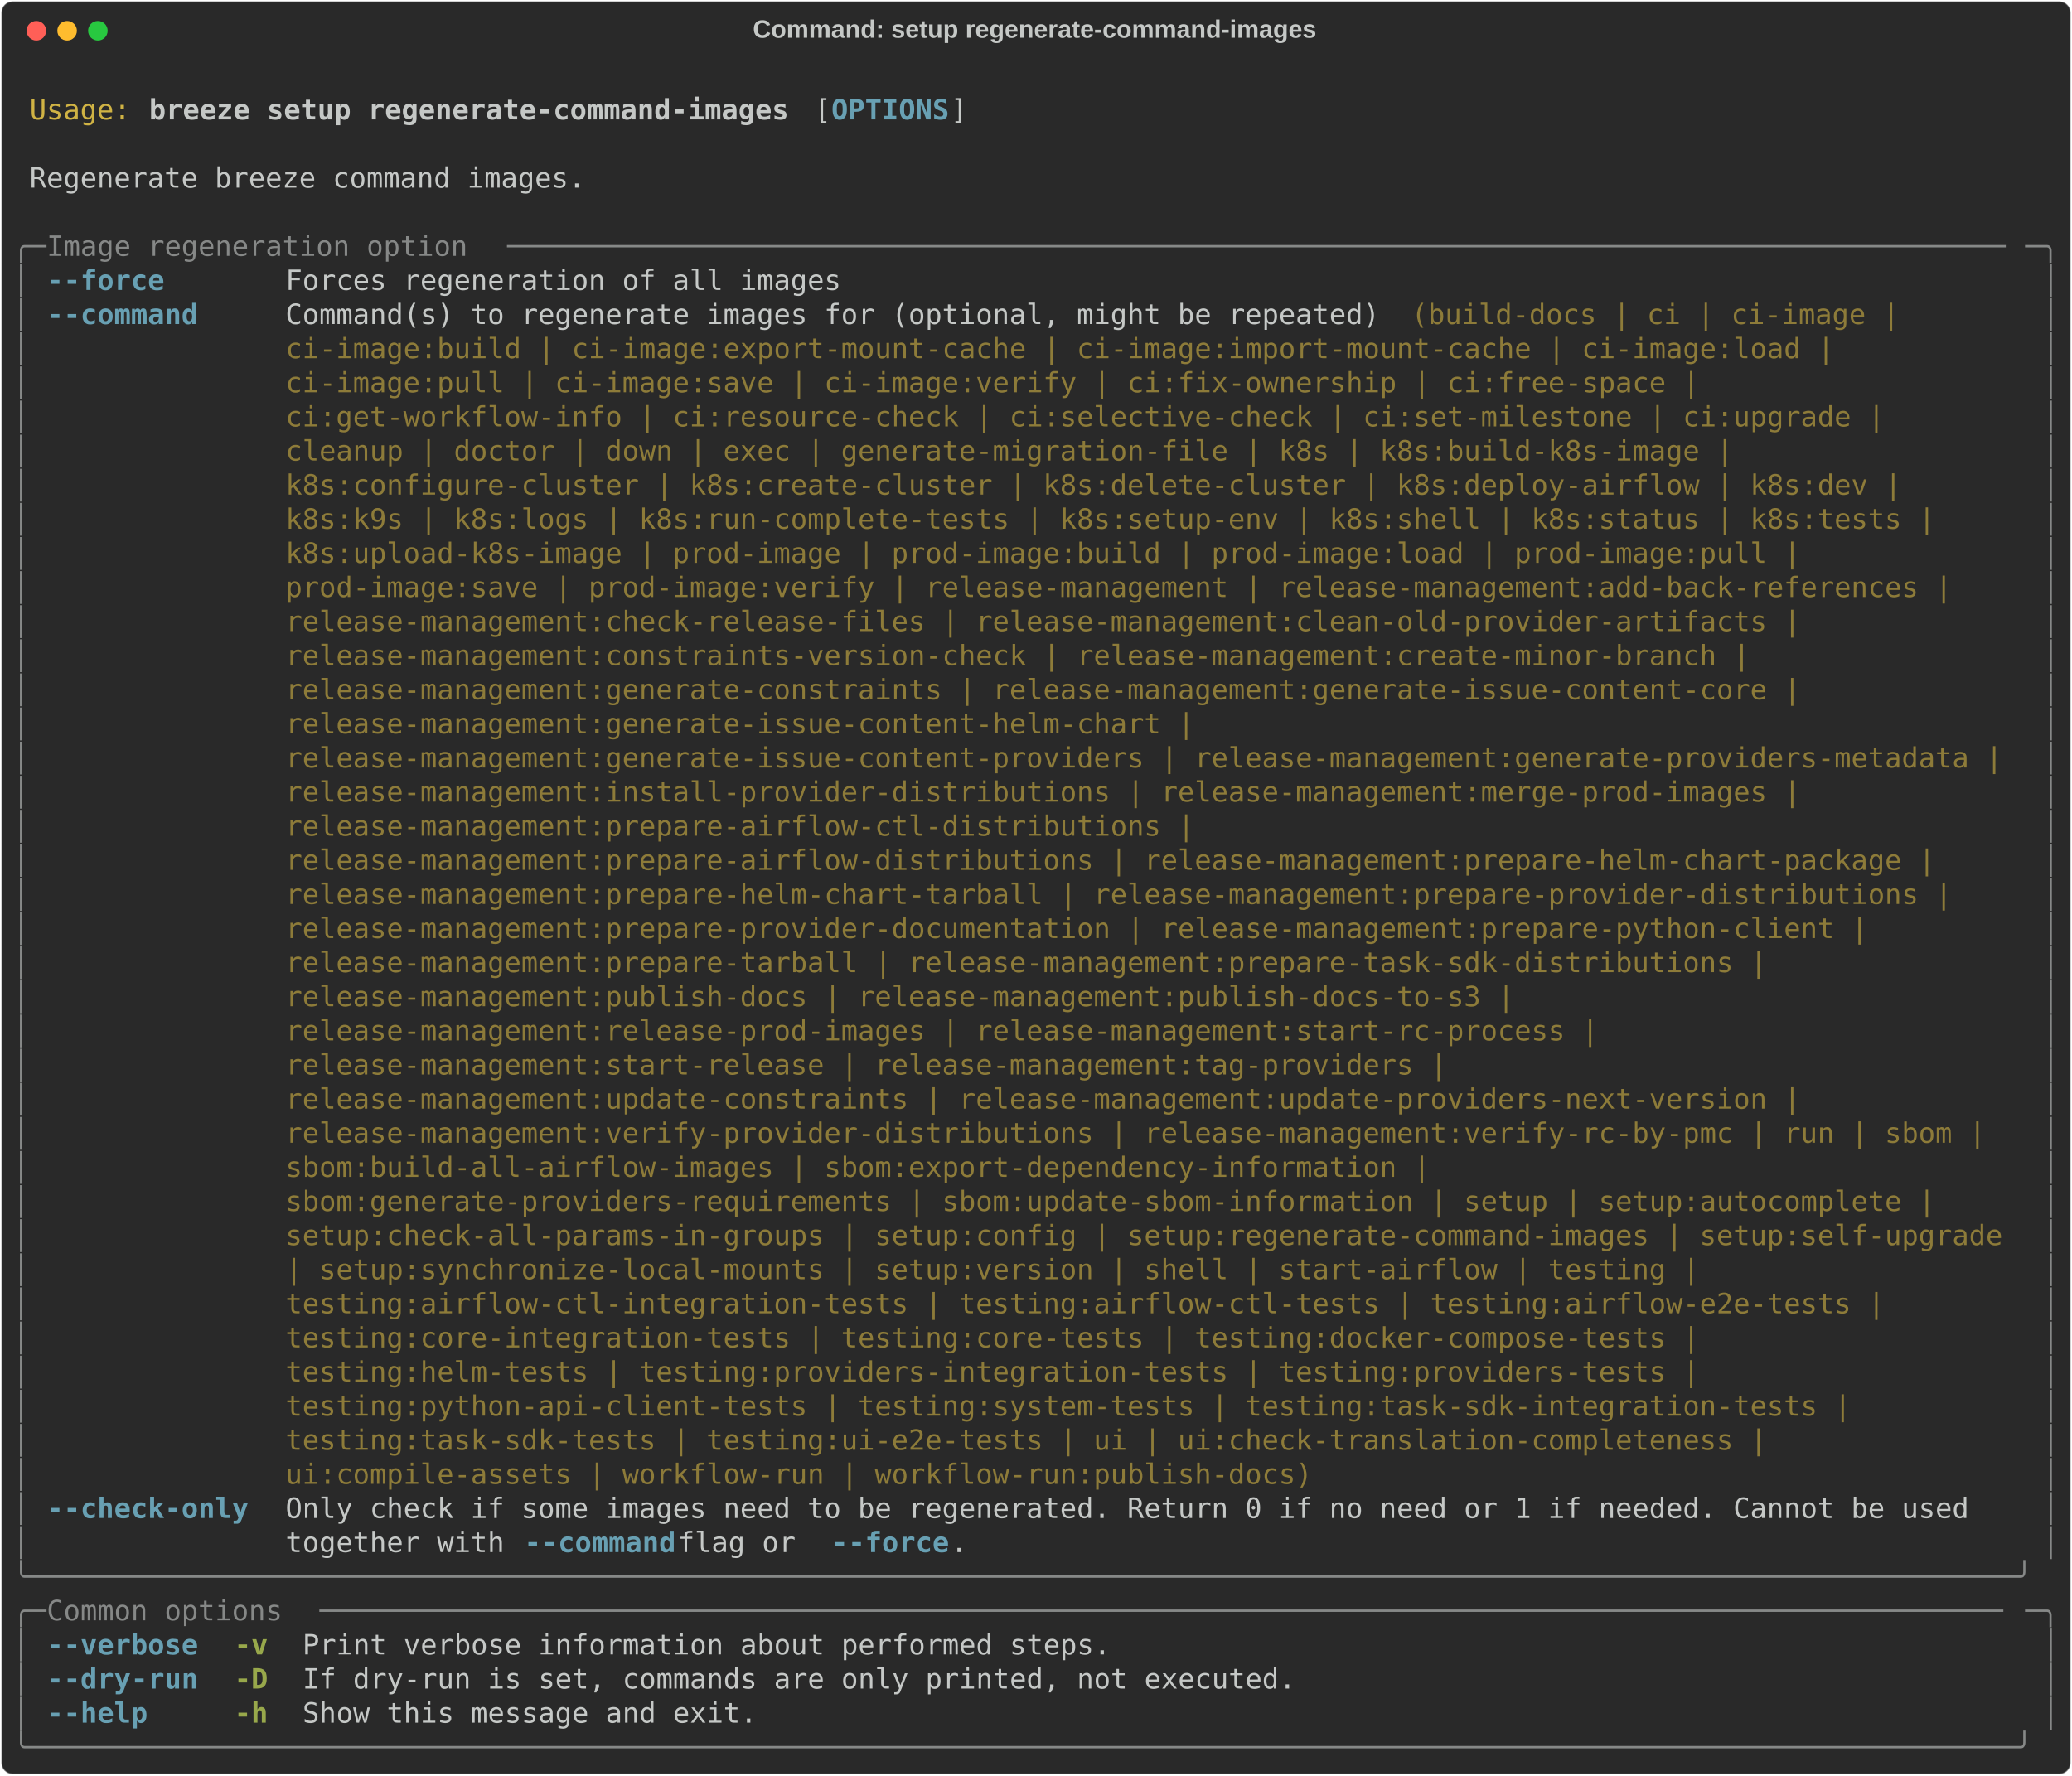
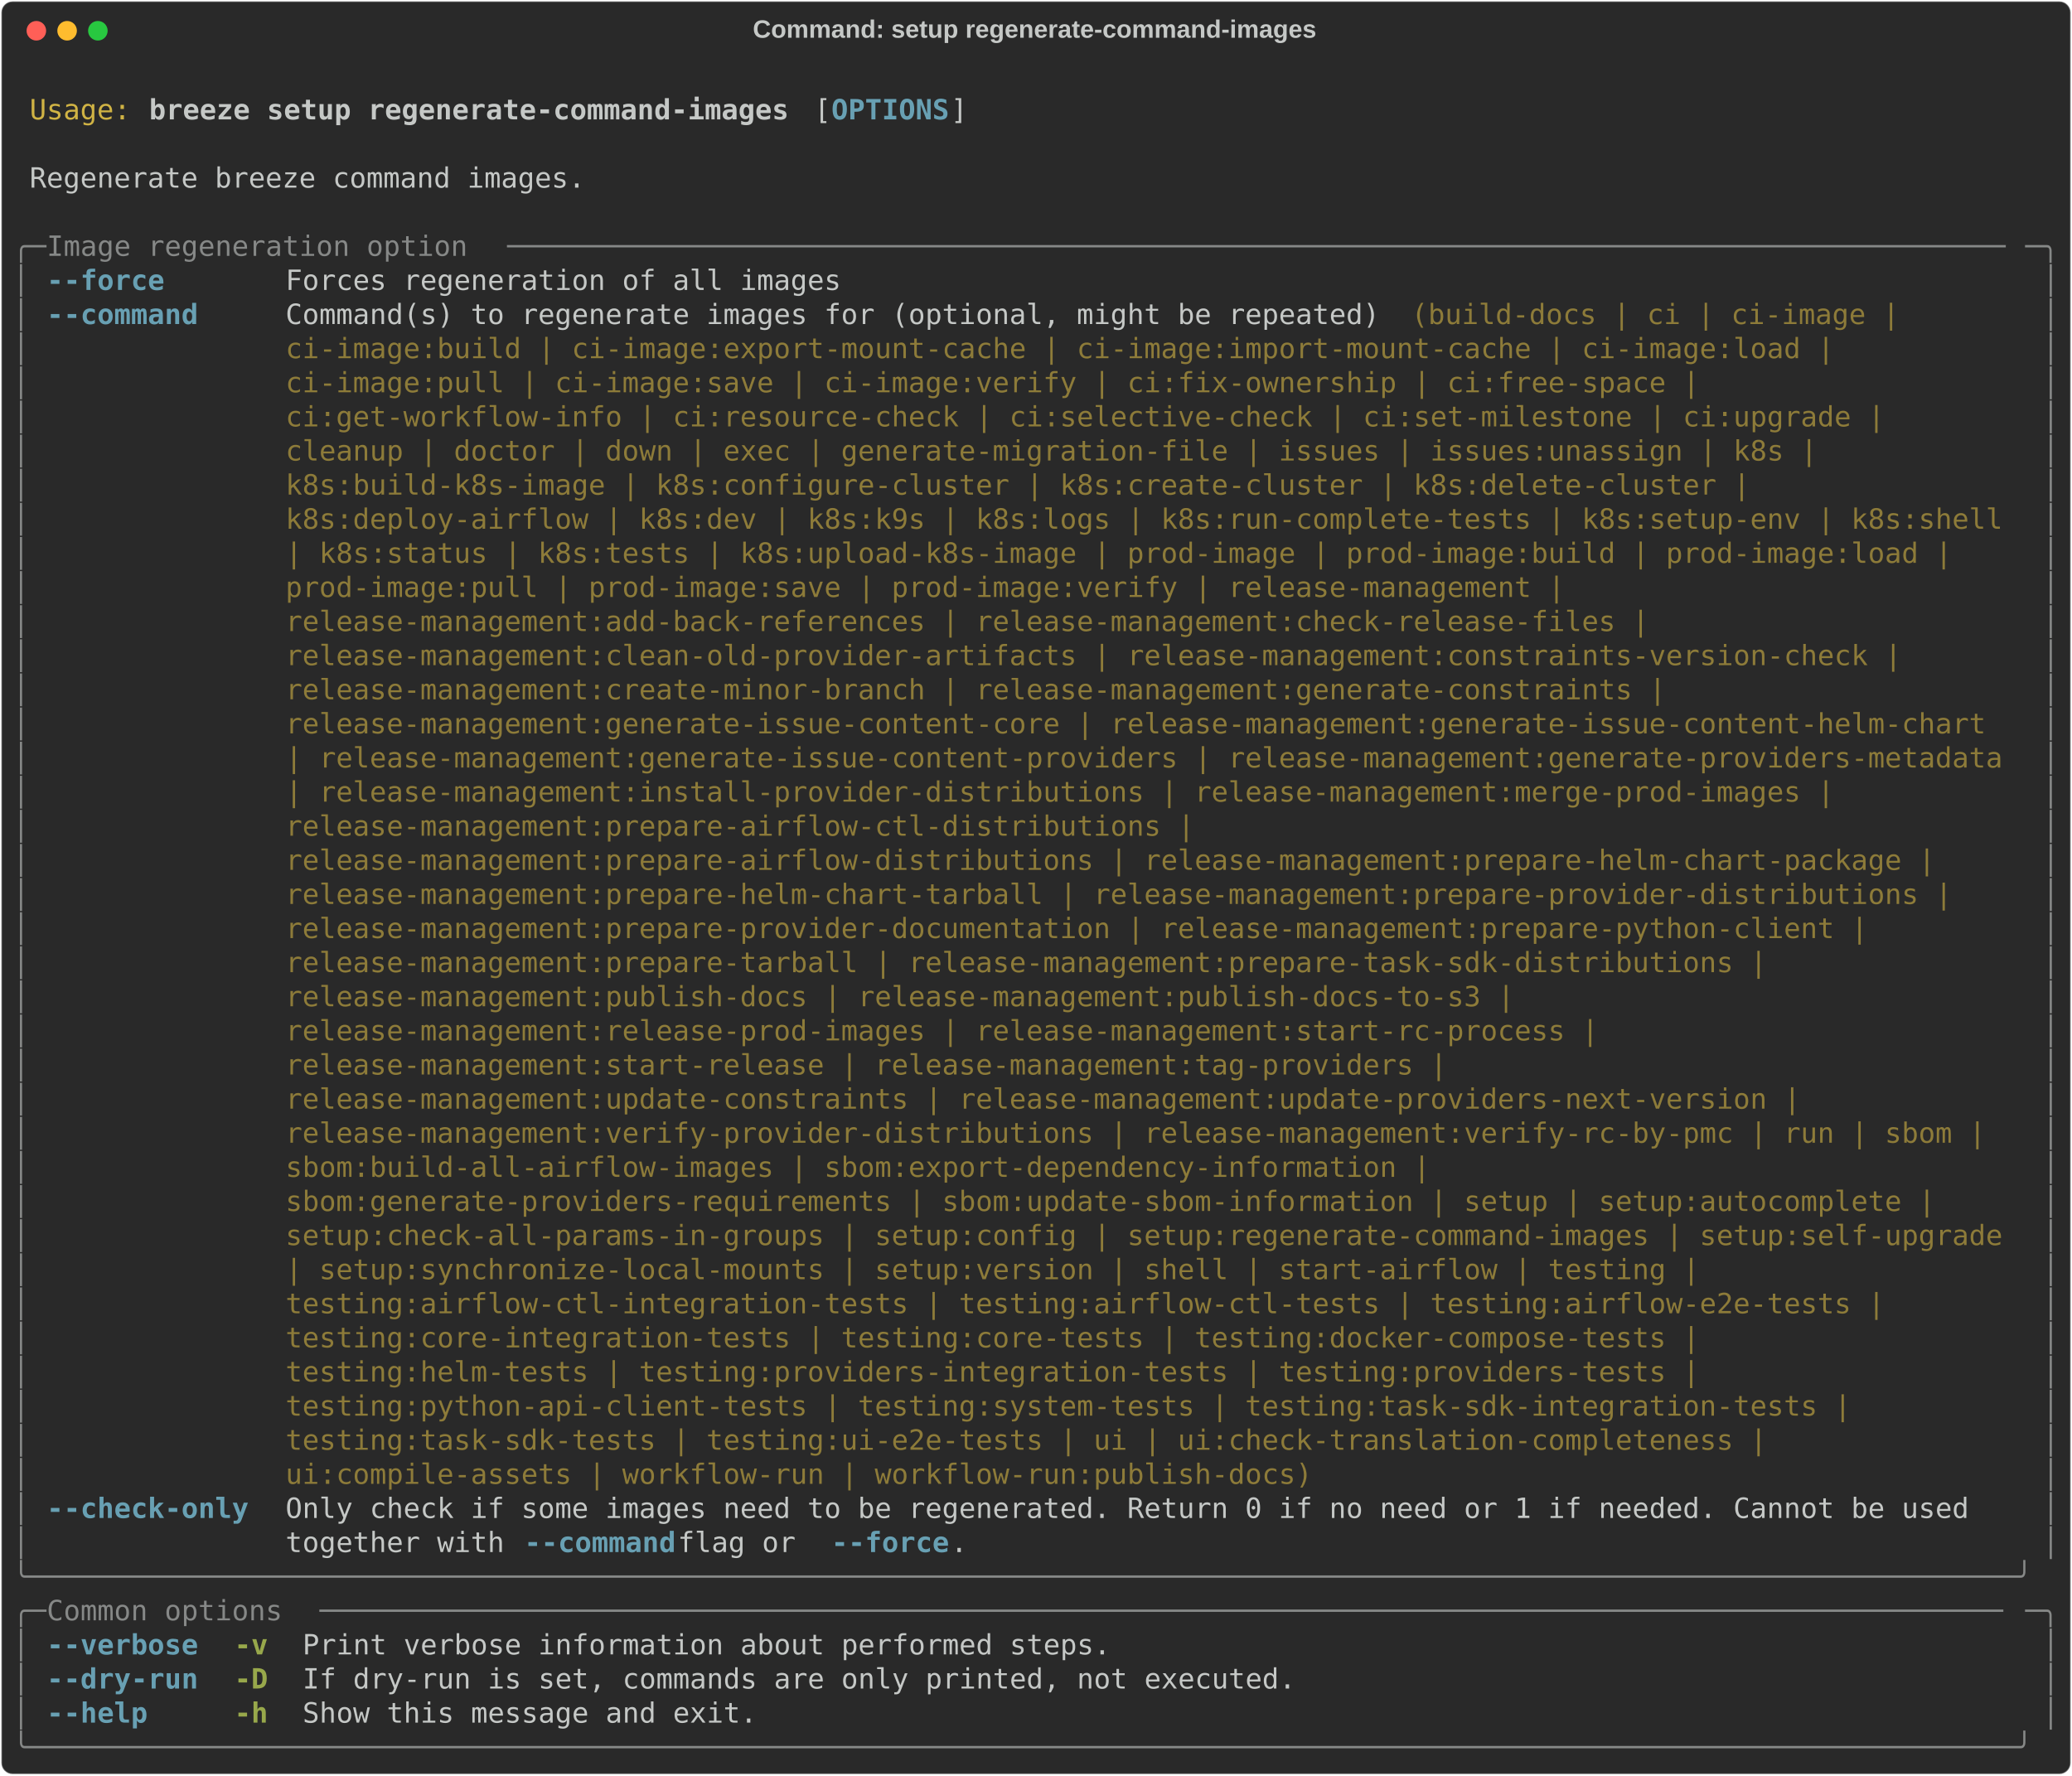
<svg xmlns="http://www.w3.org/2000/svg" class="rich-terminal" viewBox="0 0 1482 1270.0">
  <style>

    @font-face {
        font-family: "Fira Code";
        src: local("FiraCode-Regular"),
                url("https://cdnjs.cloudflare.com/ajax/libs/firacode/6.2.0/woff2/FiraCode-Regular.woff2") format("woff2"),
                url("https://cdnjs.cloudflare.com/ajax/libs/firacode/6.2.0/woff/FiraCode-Regular.woff") format("woff");
        font-style: normal;
        font-weight: 400;
    }
    @font-face {
        font-family: "Fira Code";
        src: local("FiraCode-Bold"),
                url("https://cdnjs.cloudflare.com/ajax/libs/firacode/6.2.0/woff2/FiraCode-Bold.woff2") format("woff2"),
                url("https://cdnjs.cloudflare.com/ajax/libs/firacode/6.2.0/woff/FiraCode-Bold.woff") format("woff");
        font-style: bold;
        font-weight: 700;
    }

    .breeze-setup-regenerate-command-images-matrix {
        font-family: Fira Code, monospace;
        font-size: 20px;
        line-height: 24.4px;
        font-variant-east-asian: full-width;
    }

    .breeze-setup-regenerate-command-images-title {
        font-size: 18px;
        font-weight: bold;
        font-family: arial;
    }

    .breeze-setup-regenerate-command-images-r1 { fill: #c5c8c6 }
.breeze-setup-regenerate-command-images-r2 { fill: #d0b344 }
.breeze-setup-regenerate-command-images-r3 { fill: #c5c8c6;font-weight: bold }
.breeze-setup-regenerate-command-images-r4 { fill: #68a0b3;font-weight: bold }
.breeze-setup-regenerate-command-images-r5 { fill: #868887 }
.breeze-setup-regenerate-command-images-r6 { fill: #8d7b39 }
.breeze-setup-regenerate-command-images-r7 { fill: #98a84b;font-weight: bold }
    </style>
  <defs>
    <clipPath id="breeze-setup-regenerate-command-images-clip-terminal">
      <rect x="0" y="0" width="1463.0" height="1219.0" />
    </clipPath>
    <clipPath id="breeze-setup-regenerate-command-images-line-0">
      <rect x="0" y="1.5" width="1464" height="24.65" />
    </clipPath>
    <clipPath id="breeze-setup-regenerate-command-images-line-1">
      <rect x="0" y="25.9" width="1464" height="24.65" />
    </clipPath>
    <clipPath id="breeze-setup-regenerate-command-images-line-2">
      <rect x="0" y="50.3" width="1464" height="24.65" />
    </clipPath>
    <clipPath id="breeze-setup-regenerate-command-images-line-3">
      <rect x="0" y="74.7" width="1464" height="24.65" />
    </clipPath>
    <clipPath id="breeze-setup-regenerate-command-images-line-4">
      <rect x="0" y="99.1" width="1464" height="24.65" />
    </clipPath>
    <clipPath id="breeze-setup-regenerate-command-images-line-5">
      <rect x="0" y="123.5" width="1464" height="24.65" />
    </clipPath>
    <clipPath id="breeze-setup-regenerate-command-images-line-6">
      <rect x="0" y="147.9" width="1464" height="24.65" />
    </clipPath>
    <clipPath id="breeze-setup-regenerate-command-images-line-7">
      <rect x="0" y="172.3" width="1464" height="24.65" />
    </clipPath>
    <clipPath id="breeze-setup-regenerate-command-images-line-8">
      <rect x="0" y="196.7" width="1464" height="24.65" />
    </clipPath>
    <clipPath id="breeze-setup-regenerate-command-images-line-9">
      <rect x="0" y="221.1" width="1464" height="24.65" />
    </clipPath>
    <clipPath id="breeze-setup-regenerate-command-images-line-10">
      <rect x="0" y="245.5" width="1464" height="24.65" />
    </clipPath>
    <clipPath id="breeze-setup-regenerate-command-images-line-11">
      <rect x="0" y="269.9" width="1464" height="24.65" />
    </clipPath>
    <clipPath id="breeze-setup-regenerate-command-images-line-12">
      <rect x="0" y="294.3" width="1464" height="24.65" />
    </clipPath>
    <clipPath id="breeze-setup-regenerate-command-images-line-13">
      <rect x="0" y="318.7" width="1464" height="24.65" />
    </clipPath>
    <clipPath id="breeze-setup-regenerate-command-images-line-14">
      <rect x="0" y="343.1" width="1464" height="24.65" />
    </clipPath>
    <clipPath id="breeze-setup-regenerate-command-images-line-15">
      <rect x="0" y="367.5" width="1464" height="24.65" />
    </clipPath>
    <clipPath id="breeze-setup-regenerate-command-images-line-16">
      <rect x="0" y="391.9" width="1464" height="24.65" />
    </clipPath>
    <clipPath id="breeze-setup-regenerate-command-images-line-17">
      <rect x="0" y="416.3" width="1464" height="24.65" />
    </clipPath>
    <clipPath id="breeze-setup-regenerate-command-images-line-18">
      <rect x="0" y="440.7" width="1464" height="24.65" />
    </clipPath>
    <clipPath id="breeze-setup-regenerate-command-images-line-19">
      <rect x="0" y="465.1" width="1464" height="24.65" />
    </clipPath>
    <clipPath id="breeze-setup-regenerate-command-images-line-20">
      <rect x="0" y="489.5" width="1464" height="24.65" />
    </clipPath>
    <clipPath id="breeze-setup-regenerate-command-images-line-21">
      <rect x="0" y="513.9" width="1464" height="24.65" />
    </clipPath>
    <clipPath id="breeze-setup-regenerate-command-images-line-22">
      <rect x="0" y="538.3" width="1464" height="24.65" />
    </clipPath>
    <clipPath id="breeze-setup-regenerate-command-images-line-23">
      <rect x="0" y="562.7" width="1464" height="24.65" />
    </clipPath>
    <clipPath id="breeze-setup-regenerate-command-images-line-24">
      <rect x="0" y="587.1" width="1464" height="24.65" />
    </clipPath>
    <clipPath id="breeze-setup-regenerate-command-images-line-25">
      <rect x="0" y="611.5" width="1464" height="24.65" />
    </clipPath>
    <clipPath id="breeze-setup-regenerate-command-images-line-26">
      <rect x="0" y="635.9" width="1464" height="24.65" />
    </clipPath>
    <clipPath id="breeze-setup-regenerate-command-images-line-27">
      <rect x="0" y="660.3" width="1464" height="24.65" />
    </clipPath>
    <clipPath id="breeze-setup-regenerate-command-images-line-28">
      <rect x="0" y="684.7" width="1464" height="24.65" />
    </clipPath>
    <clipPath id="breeze-setup-regenerate-command-images-line-29">
      <rect x="0" y="709.1" width="1464" height="24.65" />
    </clipPath>
    <clipPath id="breeze-setup-regenerate-command-images-line-30">
      <rect x="0" y="733.5" width="1464" height="24.65" />
    </clipPath>
    <clipPath id="breeze-setup-regenerate-command-images-line-31">
      <rect x="0" y="757.9" width="1464" height="24.65" />
    </clipPath>
    <clipPath id="breeze-setup-regenerate-command-images-line-32">
      <rect x="0" y="782.3" width="1464" height="24.65" />
    </clipPath>
    <clipPath id="breeze-setup-regenerate-command-images-line-33">
      <rect x="0" y="806.7" width="1464" height="24.65" />
    </clipPath>
    <clipPath id="breeze-setup-regenerate-command-images-line-34">
      <rect x="0" y="831.1" width="1464" height="24.65" />
    </clipPath>
    <clipPath id="breeze-setup-regenerate-command-images-line-35">
      <rect x="0" y="855.5" width="1464" height="24.65" />
    </clipPath>
    <clipPath id="breeze-setup-regenerate-command-images-line-36">
      <rect x="0" y="879.9" width="1464" height="24.65" />
    </clipPath>
    <clipPath id="breeze-setup-regenerate-command-images-line-37">
      <rect x="0" y="904.3" width="1464" height="24.65" />
    </clipPath>
    <clipPath id="breeze-setup-regenerate-command-images-line-38">
      <rect x="0" y="928.7" width="1464" height="24.65" />
    </clipPath>
    <clipPath id="breeze-setup-regenerate-command-images-line-39">
      <rect x="0" y="953.1" width="1464" height="24.65" />
    </clipPath>
    <clipPath id="breeze-setup-regenerate-command-images-line-40">
      <rect x="0" y="977.5" width="1464" height="24.65" />
    </clipPath>
    <clipPath id="breeze-setup-regenerate-command-images-line-41">
      <rect x="0" y="1001.9" width="1464" height="24.65" />
    </clipPath>
    <clipPath id="breeze-setup-regenerate-command-images-line-42">
      <rect x="0" y="1026.3" width="1464" height="24.65" />
    </clipPath>
    <clipPath id="breeze-setup-regenerate-command-images-line-43">
      <rect x="0" y="1050.7" width="1464" height="24.65" />
    </clipPath>
    <clipPath id="breeze-setup-regenerate-command-images-line-44">
      <rect x="0" y="1075.1" width="1464" height="24.65" />
    </clipPath>
    <clipPath id="breeze-setup-regenerate-command-images-line-45">
      <rect x="0" y="1099.5" width="1464" height="24.65" />
    </clipPath>
    <clipPath id="breeze-setup-regenerate-command-images-line-46">
      <rect x="0" y="1123.9" width="1464" height="24.65" />
    </clipPath>
    <clipPath id="breeze-setup-regenerate-command-images-line-47">
      <rect x="0" y="1148.3" width="1464" height="24.65" />
    </clipPath>
    <clipPath id="breeze-setup-regenerate-command-images-line-48">
      <rect x="0" y="1172.7" width="1464" height="24.65" />
    </clipPath>
  </defs>
  <rect fill="#292929" stroke="rgba(255,255,255,0.35)" stroke-width="1" x="1" y="1" width="1480" height="1268" rx="8" />
  <text class="breeze-setup-regenerate-command-images-title" fill="#c5c8c6" text-anchor="middle" x="740" y="27">Command: setup regenerate-command-images</text>
  <g transform="translate(26,22)">
    <circle cx="0" cy="0" r="7" fill="#ff5f57" />
    <circle cx="22" cy="0" r="7" fill="#febc2e" />
    <circle cx="44" cy="0" r="7" fill="#28c840" />
  </g>
  <g transform="translate(9, 41)" clip-path="url(#breeze-setup-regenerate-command-images-clip-terminal)">
    <g class="breeze-setup-regenerate-command-images-matrix">
      <text class="breeze-setup-regenerate-command-images-r1" x="1464" y="20" textLength="12.2" clip-path="url(#breeze-setup-regenerate-command-images-line-0)">
</text>
      <text class="breeze-setup-regenerate-command-images-r2" x="12.2" y="44.4" textLength="73.2" clip-path="url(#breeze-setup-regenerate-command-images-line-1)">Usage:</text>
      <text class="breeze-setup-regenerate-command-images-r3" x="97.6" y="44.4" textLength="463.6" clip-path="url(#breeze-setup-regenerate-command-images-line-1)">breeze setup regenerate-command-images</text>
      <text class="breeze-setup-regenerate-command-images-r1" x="573.4" y="44.4" textLength="12.2" clip-path="url(#breeze-setup-regenerate-command-images-line-1)">[</text>
      <text class="breeze-setup-regenerate-command-images-r4" x="585.6" y="44.4" textLength="85.4" clip-path="url(#breeze-setup-regenerate-command-images-line-1)">OPTIONS</text>
      <text class="breeze-setup-regenerate-command-images-r1" x="671" y="44.4" textLength="12.2" clip-path="url(#breeze-setup-regenerate-command-images-line-1)">]</text>
      <text class="breeze-setup-regenerate-command-images-r1" x="1464" y="44.4" textLength="12.2" clip-path="url(#breeze-setup-regenerate-command-images-line-1)">
</text>
      <text class="breeze-setup-regenerate-command-images-r1" x="1464" y="68.8" textLength="12.2" clip-path="url(#breeze-setup-regenerate-command-images-line-2)">
</text>
      <text class="breeze-setup-regenerate-command-images-r1" x="12.2" y="93.2" textLength="402.6" clip-path="url(#breeze-setup-regenerate-command-images-line-3)">Regenerate breeze command images.</text>
      <text class="breeze-setup-regenerate-command-images-r1" x="1464" y="93.2" textLength="12.2" clip-path="url(#breeze-setup-regenerate-command-images-line-3)">
</text>
      <text class="breeze-setup-regenerate-command-images-r1" x="1464" y="117.6" textLength="12.2" clip-path="url(#breeze-setup-regenerate-command-images-line-4)">
</text>
      <text class="breeze-setup-regenerate-command-images-r5" x="0" y="142" textLength="24.4" clip-path="url(#breeze-setup-regenerate-command-images-line-5)">╭─</text>
      <text class="breeze-setup-regenerate-command-images-r5" x="24.4" y="142" textLength="329.4" clip-path="url(#breeze-setup-regenerate-command-images-line-5)"> Image regeneration option </text>
      <text class="breeze-setup-regenerate-command-images-r5" x="353.8" y="142" textLength="1085.8" clip-path="url(#breeze-setup-regenerate-command-images-line-5)">─────────────────────────────────────────────────────────────────────────────────────────</text>
      <text class="breeze-setup-regenerate-command-images-r5" x="1439.6" y="142" textLength="24.4" clip-path="url(#breeze-setup-regenerate-command-images-line-5)">─╮</text>
      <text class="breeze-setup-regenerate-command-images-r1" x="1464" y="142" textLength="12.2" clip-path="url(#breeze-setup-regenerate-command-images-line-5)">
</text>
      <text class="breeze-setup-regenerate-command-images-r5" x="0" y="166.4" textLength="12.2" clip-path="url(#breeze-setup-regenerate-command-images-line-6)">│</text>
      <text class="breeze-setup-regenerate-command-images-r4" x="24.4" y="166.4" textLength="146.4" clip-path="url(#breeze-setup-regenerate-command-images-line-6)">--force     </text>
      <text class="breeze-setup-regenerate-command-images-r1" x="195.2" y="166.4" textLength="402.6" clip-path="url(#breeze-setup-regenerate-command-images-line-6)">Forces regeneration of all images</text>
      <text class="breeze-setup-regenerate-command-images-r5" x="1451.8" y="166.4" textLength="12.2" clip-path="url(#breeze-setup-regenerate-command-images-line-6)">│</text>
      <text class="breeze-setup-regenerate-command-images-r1" x="1464" y="166.4" textLength="12.2" clip-path="url(#breeze-setup-regenerate-command-images-line-6)">
</text>
      <text class="breeze-setup-regenerate-command-images-r5" x="0" y="190.8" textLength="12.2" clip-path="url(#breeze-setup-regenerate-command-images-line-7)">│</text>
      <text class="breeze-setup-regenerate-command-images-r4" x="24.4" y="190.8" textLength="146.4" clip-path="url(#breeze-setup-regenerate-command-images-line-7)">--command   </text>
      <text class="breeze-setup-regenerate-command-images-r1" x="195.2" y="190.8" textLength="805.2" clip-path="url(#breeze-setup-regenerate-command-images-line-7)">Command(s) to regenerate images for (optional, might be repeated) </text>
      <text class="breeze-setup-regenerate-command-images-r6" x="1000.4" y="190.8" textLength="366" clip-path="url(#breeze-setup-regenerate-command-images-line-7)">(build-docs | ci | ci-image | </text>
      <text class="breeze-setup-regenerate-command-images-r5" x="1451.8" y="190.8" textLength="12.2" clip-path="url(#breeze-setup-regenerate-command-images-line-7)">│</text>
      <text class="breeze-setup-regenerate-command-images-r1" x="1464" y="190.8" textLength="12.2" clip-path="url(#breeze-setup-regenerate-command-images-line-7)">
</text>
      <text class="breeze-setup-regenerate-command-images-r5" x="0" y="215.2" textLength="12.2" clip-path="url(#breeze-setup-regenerate-command-images-line-8)">│</text>
      <text class="breeze-setup-regenerate-command-images-r6" x="195.2" y="215.2" textLength="1134.6" clip-path="url(#breeze-setup-regenerate-command-images-line-8)">ci-image:build | ci-image:export-mount-cache | ci-image:import-mount-cache | ci-image:load | </text>
      <text class="breeze-setup-regenerate-command-images-r5" x="1451.8" y="215.2" textLength="12.2" clip-path="url(#breeze-setup-regenerate-command-images-line-8)">│</text>
      <text class="breeze-setup-regenerate-command-images-r1" x="1464" y="215.2" textLength="12.2" clip-path="url(#breeze-setup-regenerate-command-images-line-8)">
</text>
      <text class="breeze-setup-regenerate-command-images-r5" x="0" y="239.6" textLength="12.2" clip-path="url(#breeze-setup-regenerate-command-images-line-9)">│</text>
      <text class="breeze-setup-regenerate-command-images-r6" x="195.2" y="239.6" textLength="1037" clip-path="url(#breeze-setup-regenerate-command-images-line-9)">ci-image:pull | ci-image:save | ci-image:verify | ci:fix-ownership | ci:free-space | </text>
      <text class="breeze-setup-regenerate-command-images-r5" x="1451.8" y="239.6" textLength="12.2" clip-path="url(#breeze-setup-regenerate-command-images-line-9)">│</text>
      <text class="breeze-setup-regenerate-command-images-r1" x="1464" y="239.6" textLength="12.2" clip-path="url(#breeze-setup-regenerate-command-images-line-9)">
</text>
      <text class="breeze-setup-regenerate-command-images-r5" x="0" y="264" textLength="12.2" clip-path="url(#breeze-setup-regenerate-command-images-line-10)">│</text>
      <text class="breeze-setup-regenerate-command-images-r6" x="195.2" y="264" textLength="1171.2" clip-path="url(#breeze-setup-regenerate-command-images-line-10)">ci:get-workflow-info | ci:resource-check | ci:selective-check | ci:set-milestone | ci:upgrade | </text>
      <text class="breeze-setup-regenerate-command-images-r5" x="1451.8" y="264" textLength="12.2" clip-path="url(#breeze-setup-regenerate-command-images-line-10)">│</text>
      <text class="breeze-setup-regenerate-command-images-r1" x="1464" y="264" textLength="12.2" clip-path="url(#breeze-setup-regenerate-command-images-line-10)">
</text>
      <text class="breeze-setup-regenerate-command-images-r5" x="0" y="288.4" textLength="12.2" clip-path="url(#breeze-setup-regenerate-command-images-line-11)">│</text>
-       <text class="breeze-setup-regenerate-command-images-r6" x="195.2" y="288.4" textLength="1061.4" clip-path="url(#breeze-setup-regenerate-command-images-line-11)">cleanup | doctor | down | exec | generate-migration-file | k8s | k8s:build-k8s-image | </text>
+       <text class="breeze-setup-regenerate-command-images-r6" x="195.2" y="288.4" textLength="1122.4" clip-path="url(#breeze-setup-regenerate-command-images-line-11)">cleanup | doctor | down | exec | generate-migration-file | issues | issues:unassign | k8s | </text>
      <text class="breeze-setup-regenerate-command-images-r5" x="1451.8" y="288.4" textLength="12.2" clip-path="url(#breeze-setup-regenerate-command-images-line-11)">│</text>
      <text class="breeze-setup-regenerate-command-images-r1" x="1464" y="288.4" textLength="12.2" clip-path="url(#breeze-setup-regenerate-command-images-line-11)">
</text>
      <text class="breeze-setup-regenerate-command-images-r5" x="0" y="312.8" textLength="12.2" clip-path="url(#breeze-setup-regenerate-command-images-line-12)">│</text>
-       <text class="breeze-setup-regenerate-command-images-r6" x="195.2" y="312.8" textLength="1183.4" clip-path="url(#breeze-setup-regenerate-command-images-line-12)">k8s:configure-cluster | k8s:create-cluster | k8s:delete-cluster | k8s:deploy-airflow | k8s:dev | </text>
+       <text class="breeze-setup-regenerate-command-images-r6" x="195.2" y="312.8" textLength="1073.6" clip-path="url(#breeze-setup-regenerate-command-images-line-12)">k8s:build-k8s-image | k8s:configure-cluster | k8s:create-cluster | k8s:delete-cluster | </text>
      <text class="breeze-setup-regenerate-command-images-r5" x="1451.8" y="312.8" textLength="12.2" clip-path="url(#breeze-setup-regenerate-command-images-line-12)">│</text>
      <text class="breeze-setup-regenerate-command-images-r1" x="1464" y="312.8" textLength="12.2" clip-path="url(#breeze-setup-regenerate-command-images-line-12)">
</text>
      <text class="breeze-setup-regenerate-command-images-r5" x="0" y="337.2" textLength="12.2" clip-path="url(#breeze-setup-regenerate-command-images-line-13)">│</text>
-       <text class="breeze-setup-regenerate-command-images-r6" x="195.2" y="337.2" textLength="1207.8" clip-path="url(#breeze-setup-regenerate-command-images-line-13)">k8s:k9s | k8s:logs | k8s:run-complete-tests | k8s:setup-env | k8s:shell | k8s:status | k8s:tests | </text>
+       <text class="breeze-setup-regenerate-command-images-r6" x="195.2" y="337.2" textLength="1244.4" clip-path="url(#breeze-setup-regenerate-command-images-line-13)">k8s:deploy-airflow | k8s:dev | k8s:k9s | k8s:logs | k8s:run-complete-tests | k8s:setup-env | k8s:shell</text>
      <text class="breeze-setup-regenerate-command-images-r5" x="1451.8" y="337.2" textLength="12.2" clip-path="url(#breeze-setup-regenerate-command-images-line-13)">│</text>
      <text class="breeze-setup-regenerate-command-images-r1" x="1464" y="337.2" textLength="12.2" clip-path="url(#breeze-setup-regenerate-command-images-line-13)">
</text>
      <text class="breeze-setup-regenerate-command-images-r5" x="0" y="361.6" textLength="12.2" clip-path="url(#breeze-setup-regenerate-command-images-line-14)">│</text>
-       <text class="breeze-setup-regenerate-command-images-r6" x="195.2" y="361.6" textLength="1110.2" clip-path="url(#breeze-setup-regenerate-command-images-line-14)">k8s:upload-k8s-image | prod-image | prod-image:build | prod-image:load | prod-image:pull | </text>
+       <text class="breeze-setup-regenerate-command-images-r6" x="195.2" y="361.6" textLength="1220" clip-path="url(#breeze-setup-regenerate-command-images-line-14)">| k8s:status | k8s:tests | k8s:upload-k8s-image | prod-image | prod-image:build | prod-image:load | </text>
      <text class="breeze-setup-regenerate-command-images-r5" x="1451.8" y="361.6" textLength="12.2" clip-path="url(#breeze-setup-regenerate-command-images-line-14)">│</text>
      <text class="breeze-setup-regenerate-command-images-r1" x="1464" y="361.6" textLength="12.2" clip-path="url(#breeze-setup-regenerate-command-images-line-14)">
</text>
      <text class="breeze-setup-regenerate-command-images-r5" x="0" y="386" textLength="12.2" clip-path="url(#breeze-setup-regenerate-command-images-line-15)">│</text>
-       <text class="breeze-setup-regenerate-command-images-r6" x="195.2" y="386" textLength="1220" clip-path="url(#breeze-setup-regenerate-command-images-line-15)">prod-image:save | prod-image:verify | release-management | release-management:add-back-references | </text>
+       <text class="breeze-setup-regenerate-command-images-r6" x="195.2" y="386" textLength="939.4" clip-path="url(#breeze-setup-regenerate-command-images-line-15)">prod-image:pull | prod-image:save | prod-image:verify | release-management | </text>
      <text class="breeze-setup-regenerate-command-images-r5" x="1451.8" y="386" textLength="12.2" clip-path="url(#breeze-setup-regenerate-command-images-line-15)">│</text>
      <text class="breeze-setup-regenerate-command-images-r1" x="1464" y="386" textLength="12.2" clip-path="url(#breeze-setup-regenerate-command-images-line-15)">
</text>
      <text class="breeze-setup-regenerate-command-images-r5" x="0" y="410.4" textLength="12.2" clip-path="url(#breeze-setup-regenerate-command-images-line-16)">│</text>
-       <text class="breeze-setup-regenerate-command-images-r6" x="195.2" y="410.4" textLength="1110.2" clip-path="url(#breeze-setup-regenerate-command-images-line-16)">release-management:check-release-files | release-management:clean-old-provider-artifacts | </text>
+       <text class="breeze-setup-regenerate-command-images-r6" x="195.2" y="410.4" textLength="1000.4" clip-path="url(#breeze-setup-regenerate-command-images-line-16)">release-management:add-back-references | release-management:check-release-files | </text>
      <text class="breeze-setup-regenerate-command-images-r5" x="1451.8" y="410.4" textLength="12.2" clip-path="url(#breeze-setup-regenerate-command-images-line-16)">│</text>
      <text class="breeze-setup-regenerate-command-images-r1" x="1464" y="410.4" textLength="12.2" clip-path="url(#breeze-setup-regenerate-command-images-line-16)">
</text>
      <text class="breeze-setup-regenerate-command-images-r5" x="0" y="434.8" textLength="12.2" clip-path="url(#breeze-setup-regenerate-command-images-line-17)">│</text>
-       <text class="breeze-setup-regenerate-command-images-r6" x="195.2" y="434.8" textLength="1073.6" clip-path="url(#breeze-setup-regenerate-command-images-line-17)">release-management:constraints-version-check | release-management:create-minor-branch | </text>
+       <text class="breeze-setup-regenerate-command-images-r6" x="195.2" y="434.8" textLength="1183.4" clip-path="url(#breeze-setup-regenerate-command-images-line-17)">release-management:clean-old-provider-artifacts | release-management:constraints-version-check | </text>
      <text class="breeze-setup-regenerate-command-images-r5" x="1451.8" y="434.8" textLength="12.2" clip-path="url(#breeze-setup-regenerate-command-images-line-17)">│</text>
      <text class="breeze-setup-regenerate-command-images-r1" x="1464" y="434.8" textLength="12.2" clip-path="url(#breeze-setup-regenerate-command-images-line-17)">
</text>
      <text class="breeze-setup-regenerate-command-images-r5" x="0" y="459.2" textLength="12.2" clip-path="url(#breeze-setup-regenerate-command-images-line-18)">│</text>
-       <text class="breeze-setup-regenerate-command-images-r6" x="195.2" y="459.2" textLength="1110.2" clip-path="url(#breeze-setup-regenerate-command-images-line-18)">release-management:generate-constraints | release-management:generate-issue-content-core | </text>
+       <text class="breeze-setup-regenerate-command-images-r6" x="195.2" y="459.2" textLength="1012.6" clip-path="url(#breeze-setup-regenerate-command-images-line-18)">release-management:create-minor-branch | release-management:generate-constraints | </text>
      <text class="breeze-setup-regenerate-command-images-r5" x="1451.8" y="459.2" textLength="12.2" clip-path="url(#breeze-setup-regenerate-command-images-line-18)">│</text>
      <text class="breeze-setup-regenerate-command-images-r1" x="1464" y="459.2" textLength="12.2" clip-path="url(#breeze-setup-regenerate-command-images-line-18)">
</text>
      <text class="breeze-setup-regenerate-command-images-r5" x="0" y="483.6" textLength="12.2" clip-path="url(#breeze-setup-regenerate-command-images-line-19)">│</text>
-       <text class="breeze-setup-regenerate-command-images-r6" x="195.2" y="483.6" textLength="671" clip-path="url(#breeze-setup-regenerate-command-images-line-19)">release-management:generate-issue-content-helm-chart | </text>
+       <text class="breeze-setup-regenerate-command-images-r6" x="195.2" y="483.6" textLength="1244.4" clip-path="url(#breeze-setup-regenerate-command-images-line-19)">release-management:generate-issue-content-core | release-management:generate-issue-content-helm-chart </text>
      <text class="breeze-setup-regenerate-command-images-r5" x="1451.8" y="483.6" textLength="12.2" clip-path="url(#breeze-setup-regenerate-command-images-line-19)">│</text>
      <text class="breeze-setup-regenerate-command-images-r1" x="1464" y="483.6" textLength="12.2" clip-path="url(#breeze-setup-regenerate-command-images-line-19)">
</text>
      <text class="breeze-setup-regenerate-command-images-r5" x="0" y="508" textLength="12.2" clip-path="url(#breeze-setup-regenerate-command-images-line-20)">│</text>
-       <text class="breeze-setup-regenerate-command-images-r6" x="195.2" y="508" textLength="1244.4" clip-path="url(#breeze-setup-regenerate-command-images-line-20)">release-management:generate-issue-content-providers | release-management:generate-providers-metadata |</text>
+       <text class="breeze-setup-regenerate-command-images-r6" x="195.2" y="508" textLength="1244.4" clip-path="url(#breeze-setup-regenerate-command-images-line-20)">| release-management:generate-issue-content-providers | release-management:generate-providers-metadata</text>
      <text class="breeze-setup-regenerate-command-images-r5" x="1451.8" y="508" textLength="12.2" clip-path="url(#breeze-setup-regenerate-command-images-line-20)">│</text>
      <text class="breeze-setup-regenerate-command-images-r1" x="1464" y="508" textLength="12.2" clip-path="url(#breeze-setup-regenerate-command-images-line-20)">
</text>
      <text class="breeze-setup-regenerate-command-images-r5" x="0" y="532.4" textLength="12.2" clip-path="url(#breeze-setup-regenerate-command-images-line-21)">│</text>
-       <text class="breeze-setup-regenerate-command-images-r6" x="195.2" y="532.4" textLength="1110.2" clip-path="url(#breeze-setup-regenerate-command-images-line-21)">release-management:install-provider-distributions | release-management:merge-prod-images | </text>
+       <text class="breeze-setup-regenerate-command-images-r6" x="195.2" y="532.4" textLength="1134.6" clip-path="url(#breeze-setup-regenerate-command-images-line-21)">| release-management:install-provider-distributions | release-management:merge-prod-images | </text>
      <text class="breeze-setup-regenerate-command-images-r5" x="1451.8" y="532.4" textLength="12.2" clip-path="url(#breeze-setup-regenerate-command-images-line-21)">│</text>
      <text class="breeze-setup-regenerate-command-images-r1" x="1464" y="532.4" textLength="12.2" clip-path="url(#breeze-setup-regenerate-command-images-line-21)">
</text>
      <text class="breeze-setup-regenerate-command-images-r5" x="0" y="556.8" textLength="12.2" clip-path="url(#breeze-setup-regenerate-command-images-line-22)">│</text>
      <text class="breeze-setup-regenerate-command-images-r6" x="195.2" y="556.8" textLength="671" clip-path="url(#breeze-setup-regenerate-command-images-line-22)">release-management:prepare-airflow-ctl-distributions | </text>
      <text class="breeze-setup-regenerate-command-images-r5" x="1451.8" y="556.8" textLength="12.2" clip-path="url(#breeze-setup-regenerate-command-images-line-22)">│</text>
      <text class="breeze-setup-regenerate-command-images-r1" x="1464" y="556.8" textLength="12.2" clip-path="url(#breeze-setup-regenerate-command-images-line-22)">
</text>
      <text class="breeze-setup-regenerate-command-images-r5" x="0" y="581.2" textLength="12.2" clip-path="url(#breeze-setup-regenerate-command-images-line-23)">│</text>
      <text class="breeze-setup-regenerate-command-images-r6" x="195.2" y="581.2" textLength="1207.8" clip-path="url(#breeze-setup-regenerate-command-images-line-23)">release-management:prepare-airflow-distributions | release-management:prepare-helm-chart-package | </text>
      <text class="breeze-setup-regenerate-command-images-r5" x="1451.8" y="581.2" textLength="12.2" clip-path="url(#breeze-setup-regenerate-command-images-line-23)">│</text>
      <text class="breeze-setup-regenerate-command-images-r1" x="1464" y="581.2" textLength="12.2" clip-path="url(#breeze-setup-regenerate-command-images-line-23)">
</text>
      <text class="breeze-setup-regenerate-command-images-r5" x="0" y="605.6" textLength="12.2" clip-path="url(#breeze-setup-regenerate-command-images-line-24)">│</text>
      <text class="breeze-setup-regenerate-command-images-r6" x="195.2" y="605.6" textLength="1220" clip-path="url(#breeze-setup-regenerate-command-images-line-24)">release-management:prepare-helm-chart-tarball | release-management:prepare-provider-distributions | </text>
      <text class="breeze-setup-regenerate-command-images-r5" x="1451.8" y="605.6" textLength="12.2" clip-path="url(#breeze-setup-regenerate-command-images-line-24)">│</text>
      <text class="breeze-setup-regenerate-command-images-r1" x="1464" y="605.6" textLength="12.2" clip-path="url(#breeze-setup-regenerate-command-images-line-24)">
</text>
      <text class="breeze-setup-regenerate-command-images-r5" x="0" y="630" textLength="12.2" clip-path="url(#breeze-setup-regenerate-command-images-line-25)">│</text>
      <text class="breeze-setup-regenerate-command-images-r6" x="195.2" y="630" textLength="1159" clip-path="url(#breeze-setup-regenerate-command-images-line-25)">release-management:prepare-provider-documentation | release-management:prepare-python-client | </text>
      <text class="breeze-setup-regenerate-command-images-r5" x="1451.8" y="630" textLength="12.2" clip-path="url(#breeze-setup-regenerate-command-images-line-25)">│</text>
      <text class="breeze-setup-regenerate-command-images-r1" x="1464" y="630" textLength="12.2" clip-path="url(#breeze-setup-regenerate-command-images-line-25)">
</text>
      <text class="breeze-setup-regenerate-command-images-r5" x="0" y="654.4" textLength="12.2" clip-path="url(#breeze-setup-regenerate-command-images-line-26)">│</text>
      <text class="breeze-setup-regenerate-command-images-r6" x="195.2" y="654.4" textLength="1085.8" clip-path="url(#breeze-setup-regenerate-command-images-line-26)">release-management:prepare-tarball | release-management:prepare-task-sdk-distributions | </text>
      <text class="breeze-setup-regenerate-command-images-r5" x="1451.8" y="654.4" textLength="12.2" clip-path="url(#breeze-setup-regenerate-command-images-line-26)">│</text>
      <text class="breeze-setup-regenerate-command-images-r1" x="1464" y="654.4" textLength="12.2" clip-path="url(#breeze-setup-regenerate-command-images-line-26)">
</text>
      <text class="breeze-setup-regenerate-command-images-r5" x="0" y="678.8" textLength="12.2" clip-path="url(#breeze-setup-regenerate-command-images-line-27)">│</text>
      <text class="breeze-setup-regenerate-command-images-r6" x="195.2" y="678.8" textLength="902.8" clip-path="url(#breeze-setup-regenerate-command-images-line-27)">release-management:publish-docs | release-management:publish-docs-to-s3 | </text>
      <text class="breeze-setup-regenerate-command-images-r5" x="1451.8" y="678.8" textLength="12.2" clip-path="url(#breeze-setup-regenerate-command-images-line-27)">│</text>
      <text class="breeze-setup-regenerate-command-images-r1" x="1464" y="678.8" textLength="12.2" clip-path="url(#breeze-setup-regenerate-command-images-line-27)">
</text>
      <text class="breeze-setup-regenerate-command-images-r5" x="0" y="703.2" textLength="12.2" clip-path="url(#breeze-setup-regenerate-command-images-line-28)">│</text>
      <text class="breeze-setup-regenerate-command-images-r6" x="195.2" y="703.2" textLength="963.8" clip-path="url(#breeze-setup-regenerate-command-images-line-28)">release-management:release-prod-images | release-management:start-rc-process | </text>
      <text class="breeze-setup-regenerate-command-images-r5" x="1451.8" y="703.2" textLength="12.2" clip-path="url(#breeze-setup-regenerate-command-images-line-28)">│</text>
      <text class="breeze-setup-regenerate-command-images-r1" x="1464" y="703.2" textLength="12.2" clip-path="url(#breeze-setup-regenerate-command-images-line-28)">
</text>
      <text class="breeze-setup-regenerate-command-images-r5" x="0" y="727.6" textLength="12.2" clip-path="url(#breeze-setup-regenerate-command-images-line-29)">│</text>
      <text class="breeze-setup-regenerate-command-images-r6" x="195.2" y="727.6" textLength="854" clip-path="url(#breeze-setup-regenerate-command-images-line-29)">release-management:start-release | release-management:tag-providers | </text>
      <text class="breeze-setup-regenerate-command-images-r5" x="1451.8" y="727.6" textLength="12.2" clip-path="url(#breeze-setup-regenerate-command-images-line-29)">│</text>
      <text class="breeze-setup-regenerate-command-images-r1" x="1464" y="727.6" textLength="12.2" clip-path="url(#breeze-setup-regenerate-command-images-line-29)">
</text>
      <text class="breeze-setup-regenerate-command-images-r5" x="0" y="752" textLength="12.2" clip-path="url(#breeze-setup-regenerate-command-images-line-30)">│</text>
      <text class="breeze-setup-regenerate-command-images-r6" x="195.2" y="752" textLength="1110.2" clip-path="url(#breeze-setup-regenerate-command-images-line-30)">release-management:update-constraints | release-management:update-providers-next-version | </text>
      <text class="breeze-setup-regenerate-command-images-r5" x="1451.8" y="752" textLength="12.2" clip-path="url(#breeze-setup-regenerate-command-images-line-30)">│</text>
      <text class="breeze-setup-regenerate-command-images-r1" x="1464" y="752" textLength="12.2" clip-path="url(#breeze-setup-regenerate-command-images-line-30)">
</text>
      <text class="breeze-setup-regenerate-command-images-r5" x="0" y="776.4" textLength="12.2" clip-path="url(#breeze-setup-regenerate-command-images-line-31)">│</text>
      <text class="breeze-setup-regenerate-command-images-r6" x="195.2" y="776.4" textLength="1244.4" clip-path="url(#breeze-setup-regenerate-command-images-line-31)">release-management:verify-provider-distributions | release-management:verify-rc-by-pmc | run | sbom | </text>
      <text class="breeze-setup-regenerate-command-images-r5" x="1451.8" y="776.4" textLength="12.2" clip-path="url(#breeze-setup-regenerate-command-images-line-31)">│</text>
      <text class="breeze-setup-regenerate-command-images-r1" x="1464" y="776.4" textLength="12.2" clip-path="url(#breeze-setup-regenerate-command-images-line-31)">
</text>
      <text class="breeze-setup-regenerate-command-images-r5" x="0" y="800.8" textLength="12.2" clip-path="url(#breeze-setup-regenerate-command-images-line-32)">│</text>
      <text class="breeze-setup-regenerate-command-images-r6" x="195.2" y="800.8" textLength="841.8" clip-path="url(#breeze-setup-regenerate-command-images-line-32)">sbom:build-all-airflow-images | sbom:export-dependency-information | </text>
      <text class="breeze-setup-regenerate-command-images-r5" x="1451.8" y="800.8" textLength="12.2" clip-path="url(#breeze-setup-regenerate-command-images-line-32)">│</text>
      <text class="breeze-setup-regenerate-command-images-r1" x="1464" y="800.8" textLength="12.2" clip-path="url(#breeze-setup-regenerate-command-images-line-32)">
</text>
      <text class="breeze-setup-regenerate-command-images-r5" x="0" y="825.2" textLength="12.2" clip-path="url(#breeze-setup-regenerate-command-images-line-33)">│</text>
      <text class="breeze-setup-regenerate-command-images-r6" x="195.2" y="825.2" textLength="1207.8" clip-path="url(#breeze-setup-regenerate-command-images-line-33)">sbom:generate-providers-requirements | sbom:update-sbom-information | setup | setup:autocomplete | </text>
      <text class="breeze-setup-regenerate-command-images-r5" x="1451.8" y="825.2" textLength="12.2" clip-path="url(#breeze-setup-regenerate-command-images-line-33)">│</text>
      <text class="breeze-setup-regenerate-command-images-r1" x="1464" y="825.2" textLength="12.2" clip-path="url(#breeze-setup-regenerate-command-images-line-33)">
</text>
      <text class="breeze-setup-regenerate-command-images-r5" x="0" y="849.6" textLength="12.2" clip-path="url(#breeze-setup-regenerate-command-images-line-34)">│</text>
      <text class="breeze-setup-regenerate-command-images-r6" x="195.2" y="849.6" textLength="1244.4" clip-path="url(#breeze-setup-regenerate-command-images-line-34)">setup:check-all-params-in-groups | setup:config | setup:regenerate-command-images | setup:self-upgrade</text>
      <text class="breeze-setup-regenerate-command-images-r5" x="1451.8" y="849.6" textLength="12.2" clip-path="url(#breeze-setup-regenerate-command-images-line-34)">│</text>
      <text class="breeze-setup-regenerate-command-images-r1" x="1464" y="849.6" textLength="12.2" clip-path="url(#breeze-setup-regenerate-command-images-line-34)">
</text>
      <text class="breeze-setup-regenerate-command-images-r5" x="0" y="874" textLength="12.2" clip-path="url(#breeze-setup-regenerate-command-images-line-35)">│</text>
      <text class="breeze-setup-regenerate-command-images-r6" x="195.2" y="874" textLength="1037" clip-path="url(#breeze-setup-regenerate-command-images-line-35)">| setup:synchronize-local-mounts | setup:version | shell | start-airflow | testing | </text>
      <text class="breeze-setup-regenerate-command-images-r5" x="1451.8" y="874" textLength="12.2" clip-path="url(#breeze-setup-regenerate-command-images-line-35)">│</text>
      <text class="breeze-setup-regenerate-command-images-r1" x="1464" y="874" textLength="12.2" clip-path="url(#breeze-setup-regenerate-command-images-line-35)">
</text>
      <text class="breeze-setup-regenerate-command-images-r5" x="0" y="898.4" textLength="12.2" clip-path="url(#breeze-setup-regenerate-command-images-line-36)">│</text>
      <text class="breeze-setup-regenerate-command-images-r6" x="195.2" y="898.4" textLength="1171.2" clip-path="url(#breeze-setup-regenerate-command-images-line-36)">testing:airflow-ctl-integration-tests | testing:airflow-ctl-tests | testing:airflow-e2e-tests | </text>
      <text class="breeze-setup-regenerate-command-images-r5" x="1451.8" y="898.4" textLength="12.2" clip-path="url(#breeze-setup-regenerate-command-images-line-36)">│</text>
      <text class="breeze-setup-regenerate-command-images-r1" x="1464" y="898.4" textLength="12.2" clip-path="url(#breeze-setup-regenerate-command-images-line-36)">
</text>
      <text class="breeze-setup-regenerate-command-images-r5" x="0" y="922.8" textLength="12.2" clip-path="url(#breeze-setup-regenerate-command-images-line-37)">│</text>
      <text class="breeze-setup-regenerate-command-images-r6" x="195.2" y="922.8" textLength="1037" clip-path="url(#breeze-setup-regenerate-command-images-line-37)">testing:core-integration-tests | testing:core-tests | testing:docker-compose-tests | </text>
      <text class="breeze-setup-regenerate-command-images-r5" x="1451.8" y="922.8" textLength="12.2" clip-path="url(#breeze-setup-regenerate-command-images-line-37)">│</text>
      <text class="breeze-setup-regenerate-command-images-r1" x="1464" y="922.8" textLength="12.2" clip-path="url(#breeze-setup-regenerate-command-images-line-37)">
</text>
      <text class="breeze-setup-regenerate-command-images-r5" x="0" y="947.2" textLength="12.2" clip-path="url(#breeze-setup-regenerate-command-images-line-38)">│</text>
      <text class="breeze-setup-regenerate-command-images-r6" x="195.2" y="947.2" textLength="1037" clip-path="url(#breeze-setup-regenerate-command-images-line-38)">testing:helm-tests | testing:providers-integration-tests | testing:providers-tests | </text>
      <text class="breeze-setup-regenerate-command-images-r5" x="1451.8" y="947.2" textLength="12.2" clip-path="url(#breeze-setup-regenerate-command-images-line-38)">│</text>
      <text class="breeze-setup-regenerate-command-images-r1" x="1464" y="947.2" textLength="12.2" clip-path="url(#breeze-setup-regenerate-command-images-line-38)">
</text>
      <text class="breeze-setup-regenerate-command-images-r5" x="0" y="971.6" textLength="12.2" clip-path="url(#breeze-setup-regenerate-command-images-line-39)">│</text>
      <text class="breeze-setup-regenerate-command-images-r6" x="195.2" y="971.6" textLength="1146.8" clip-path="url(#breeze-setup-regenerate-command-images-line-39)">testing:python-api-client-tests | testing:system-tests | testing:task-sdk-integration-tests | </text>
      <text class="breeze-setup-regenerate-command-images-r5" x="1451.8" y="971.6" textLength="12.2" clip-path="url(#breeze-setup-regenerate-command-images-line-39)">│</text>
      <text class="breeze-setup-regenerate-command-images-r1" x="1464" y="971.6" textLength="12.2" clip-path="url(#breeze-setup-regenerate-command-images-line-39)">
</text>
      <text class="breeze-setup-regenerate-command-images-r5" x="0" y="996" textLength="12.2" clip-path="url(#breeze-setup-regenerate-command-images-line-40)">│</text>
      <text class="breeze-setup-regenerate-command-images-r6" x="195.2" y="996" textLength="1085.8" clip-path="url(#breeze-setup-regenerate-command-images-line-40)">testing:task-sdk-tests | testing:ui-e2e-tests | ui | ui:check-translation-completeness | </text>
      <text class="breeze-setup-regenerate-command-images-r5" x="1451.8" y="996" textLength="12.2" clip-path="url(#breeze-setup-regenerate-command-images-line-40)">│</text>
      <text class="breeze-setup-regenerate-command-images-r1" x="1464" y="996" textLength="12.2" clip-path="url(#breeze-setup-regenerate-command-images-line-40)">
</text>
      <text class="breeze-setup-regenerate-command-images-r5" x="0" y="1020.4" textLength="12.2" clip-path="url(#breeze-setup-regenerate-command-images-line-41)">│</text>
      <text class="breeze-setup-regenerate-command-images-r6" x="195.2" y="1020.4" textLength="744.2" clip-path="url(#breeze-setup-regenerate-command-images-line-41)">ui:compile-assets | workflow-run | workflow-run:publish-docs)</text>
      <text class="breeze-setup-regenerate-command-images-r5" x="1451.8" y="1020.4" textLength="12.2" clip-path="url(#breeze-setup-regenerate-command-images-line-41)">│</text>
      <text class="breeze-setup-regenerate-command-images-r1" x="1464" y="1020.4" textLength="12.2" clip-path="url(#breeze-setup-regenerate-command-images-line-41)">
</text>
      <text class="breeze-setup-regenerate-command-images-r5" x="0" y="1044.8" textLength="12.2" clip-path="url(#breeze-setup-regenerate-command-images-line-42)">│</text>
      <text class="breeze-setup-regenerate-command-images-r4" x="24.4" y="1044.8" textLength="146.4" clip-path="url(#breeze-setup-regenerate-command-images-line-42)">--check-only</text>
      <text class="breeze-setup-regenerate-command-images-r1" x="195.2" y="1044.8" textLength="1244.4" clip-path="url(#breeze-setup-regenerate-command-images-line-42)">Only check if some images need to be regenerated. Return 0 if no need or 1 if needed. Cannot be used  </text>
      <text class="breeze-setup-regenerate-command-images-r5" x="1451.8" y="1044.8" textLength="12.2" clip-path="url(#breeze-setup-regenerate-command-images-line-42)">│</text>
      <text class="breeze-setup-regenerate-command-images-r1" x="1464" y="1044.8" textLength="12.2" clip-path="url(#breeze-setup-regenerate-command-images-line-42)">
</text>
      <text class="breeze-setup-regenerate-command-images-r5" x="0" y="1069.2" textLength="12.2" clip-path="url(#breeze-setup-regenerate-command-images-line-43)">│</text>
      <text class="breeze-setup-regenerate-command-images-r1" x="195.2" y="1069.2" textLength="170.8" clip-path="url(#breeze-setup-regenerate-command-images-line-43)">together with </text>
      <text class="breeze-setup-regenerate-command-images-r4" x="366" y="1069.2" textLength="109.8" clip-path="url(#breeze-setup-regenerate-command-images-line-43)">--command</text>
      <text class="breeze-setup-regenerate-command-images-r1" x="475.8" y="1069.2" textLength="109.8" clip-path="url(#breeze-setup-regenerate-command-images-line-43)"> flag or </text>
      <text class="breeze-setup-regenerate-command-images-r4" x="585.6" y="1069.2" textLength="85.4" clip-path="url(#breeze-setup-regenerate-command-images-line-43)">--force</text>
      <text class="breeze-setup-regenerate-command-images-r1" x="671" y="1069.2" textLength="768.6" clip-path="url(#breeze-setup-regenerate-command-images-line-43)">.                                                              </text>
      <text class="breeze-setup-regenerate-command-images-r5" x="1451.8" y="1069.2" textLength="12.2" clip-path="url(#breeze-setup-regenerate-command-images-line-43)">│</text>
      <text class="breeze-setup-regenerate-command-images-r1" x="1464" y="1069.2" textLength="12.2" clip-path="url(#breeze-setup-regenerate-command-images-line-43)">
</text>
      <text class="breeze-setup-regenerate-command-images-r5" x="0" y="1093.6" textLength="1464" clip-path="url(#breeze-setup-regenerate-command-images-line-44)">╰──────────────────────────────────────────────────────────────────────────────────────────────────────────────────────╯</text>
      <text class="breeze-setup-regenerate-command-images-r1" x="1464" y="1093.6" textLength="12.2" clip-path="url(#breeze-setup-regenerate-command-images-line-44)">
</text>
      <text class="breeze-setup-regenerate-command-images-r5" x="0" y="1118" textLength="24.4" clip-path="url(#breeze-setup-regenerate-command-images-line-45)">╭─</text>
      <text class="breeze-setup-regenerate-command-images-r5" x="24.4" y="1118" textLength="195.2" clip-path="url(#breeze-setup-regenerate-command-images-line-45)"> Common options </text>
      <text class="breeze-setup-regenerate-command-images-r5" x="219.6" y="1118" textLength="1220" clip-path="url(#breeze-setup-regenerate-command-images-line-45)">────────────────────────────────────────────────────────────────────────────────────────────────────</text>
      <text class="breeze-setup-regenerate-command-images-r5" x="1439.6" y="1118" textLength="24.4" clip-path="url(#breeze-setup-regenerate-command-images-line-45)">─╮</text>
      <text class="breeze-setup-regenerate-command-images-r1" x="1464" y="1118" textLength="12.2" clip-path="url(#breeze-setup-regenerate-command-images-line-45)">
</text>
      <text class="breeze-setup-regenerate-command-images-r5" x="0" y="1142.4" textLength="12.2" clip-path="url(#breeze-setup-regenerate-command-images-line-46)">│</text>
      <text class="breeze-setup-regenerate-command-images-r4" x="24.4" y="1142.4" textLength="109.8" clip-path="url(#breeze-setup-regenerate-command-images-line-46)">--verbose</text>
      <text class="breeze-setup-regenerate-command-images-r7" x="158.6" y="1142.4" textLength="24.4" clip-path="url(#breeze-setup-regenerate-command-images-line-46)">-v</text>
      <text class="breeze-setup-regenerate-command-images-r1" x="207.4" y="1142.4" textLength="585.6" clip-path="url(#breeze-setup-regenerate-command-images-line-46)">Print verbose information about performed steps.</text>
      <text class="breeze-setup-regenerate-command-images-r5" x="1451.8" y="1142.4" textLength="12.2" clip-path="url(#breeze-setup-regenerate-command-images-line-46)">│</text>
      <text class="breeze-setup-regenerate-command-images-r1" x="1464" y="1142.4" textLength="12.2" clip-path="url(#breeze-setup-regenerate-command-images-line-46)">
</text>
      <text class="breeze-setup-regenerate-command-images-r5" x="0" y="1166.8" textLength="12.2" clip-path="url(#breeze-setup-regenerate-command-images-line-47)">│</text>
      <text class="breeze-setup-regenerate-command-images-r4" x="24.4" y="1166.8" textLength="109.8" clip-path="url(#breeze-setup-regenerate-command-images-line-47)">--dry-run</text>
      <text class="breeze-setup-regenerate-command-images-r7" x="158.6" y="1166.8" textLength="24.4" clip-path="url(#breeze-setup-regenerate-command-images-line-47)">-D</text>
      <text class="breeze-setup-regenerate-command-images-r1" x="207.4" y="1166.8" textLength="719.8" clip-path="url(#breeze-setup-regenerate-command-images-line-47)">If dry-run is set, commands are only printed, not executed.</text>
      <text class="breeze-setup-regenerate-command-images-r5" x="1451.8" y="1166.8" textLength="12.2" clip-path="url(#breeze-setup-regenerate-command-images-line-47)">│</text>
      <text class="breeze-setup-regenerate-command-images-r1" x="1464" y="1166.8" textLength="12.2" clip-path="url(#breeze-setup-regenerate-command-images-line-47)">
</text>
      <text class="breeze-setup-regenerate-command-images-r5" x="0" y="1191.2" textLength="12.2" clip-path="url(#breeze-setup-regenerate-command-images-line-48)">│</text>
      <text class="breeze-setup-regenerate-command-images-r4" x="24.4" y="1191.2" textLength="109.8" clip-path="url(#breeze-setup-regenerate-command-images-line-48)">--help   </text>
      <text class="breeze-setup-regenerate-command-images-r7" x="158.6" y="1191.2" textLength="24.4" clip-path="url(#breeze-setup-regenerate-command-images-line-48)">-h</text>
      <text class="breeze-setup-regenerate-command-images-r1" x="207.4" y="1191.2" textLength="329.4" clip-path="url(#breeze-setup-regenerate-command-images-line-48)">Show this message and exit.</text>
      <text class="breeze-setup-regenerate-command-images-r5" x="1451.8" y="1191.2" textLength="12.2" clip-path="url(#breeze-setup-regenerate-command-images-line-48)">│</text>
      <text class="breeze-setup-regenerate-command-images-r1" x="1464" y="1191.2" textLength="12.2" clip-path="url(#breeze-setup-regenerate-command-images-line-48)">
</text>
      <text class="breeze-setup-regenerate-command-images-r5" x="0" y="1215.6" textLength="1464" clip-path="url(#breeze-setup-regenerate-command-images-line-49)">╰──────────────────────────────────────────────────────────────────────────────────────────────────────────────────────╯</text>
      <text class="breeze-setup-regenerate-command-images-r1" x="1464" y="1215.6" textLength="12.2" clip-path="url(#breeze-setup-regenerate-command-images-line-49)">
</text>
    </g>
  </g>
</svg>
